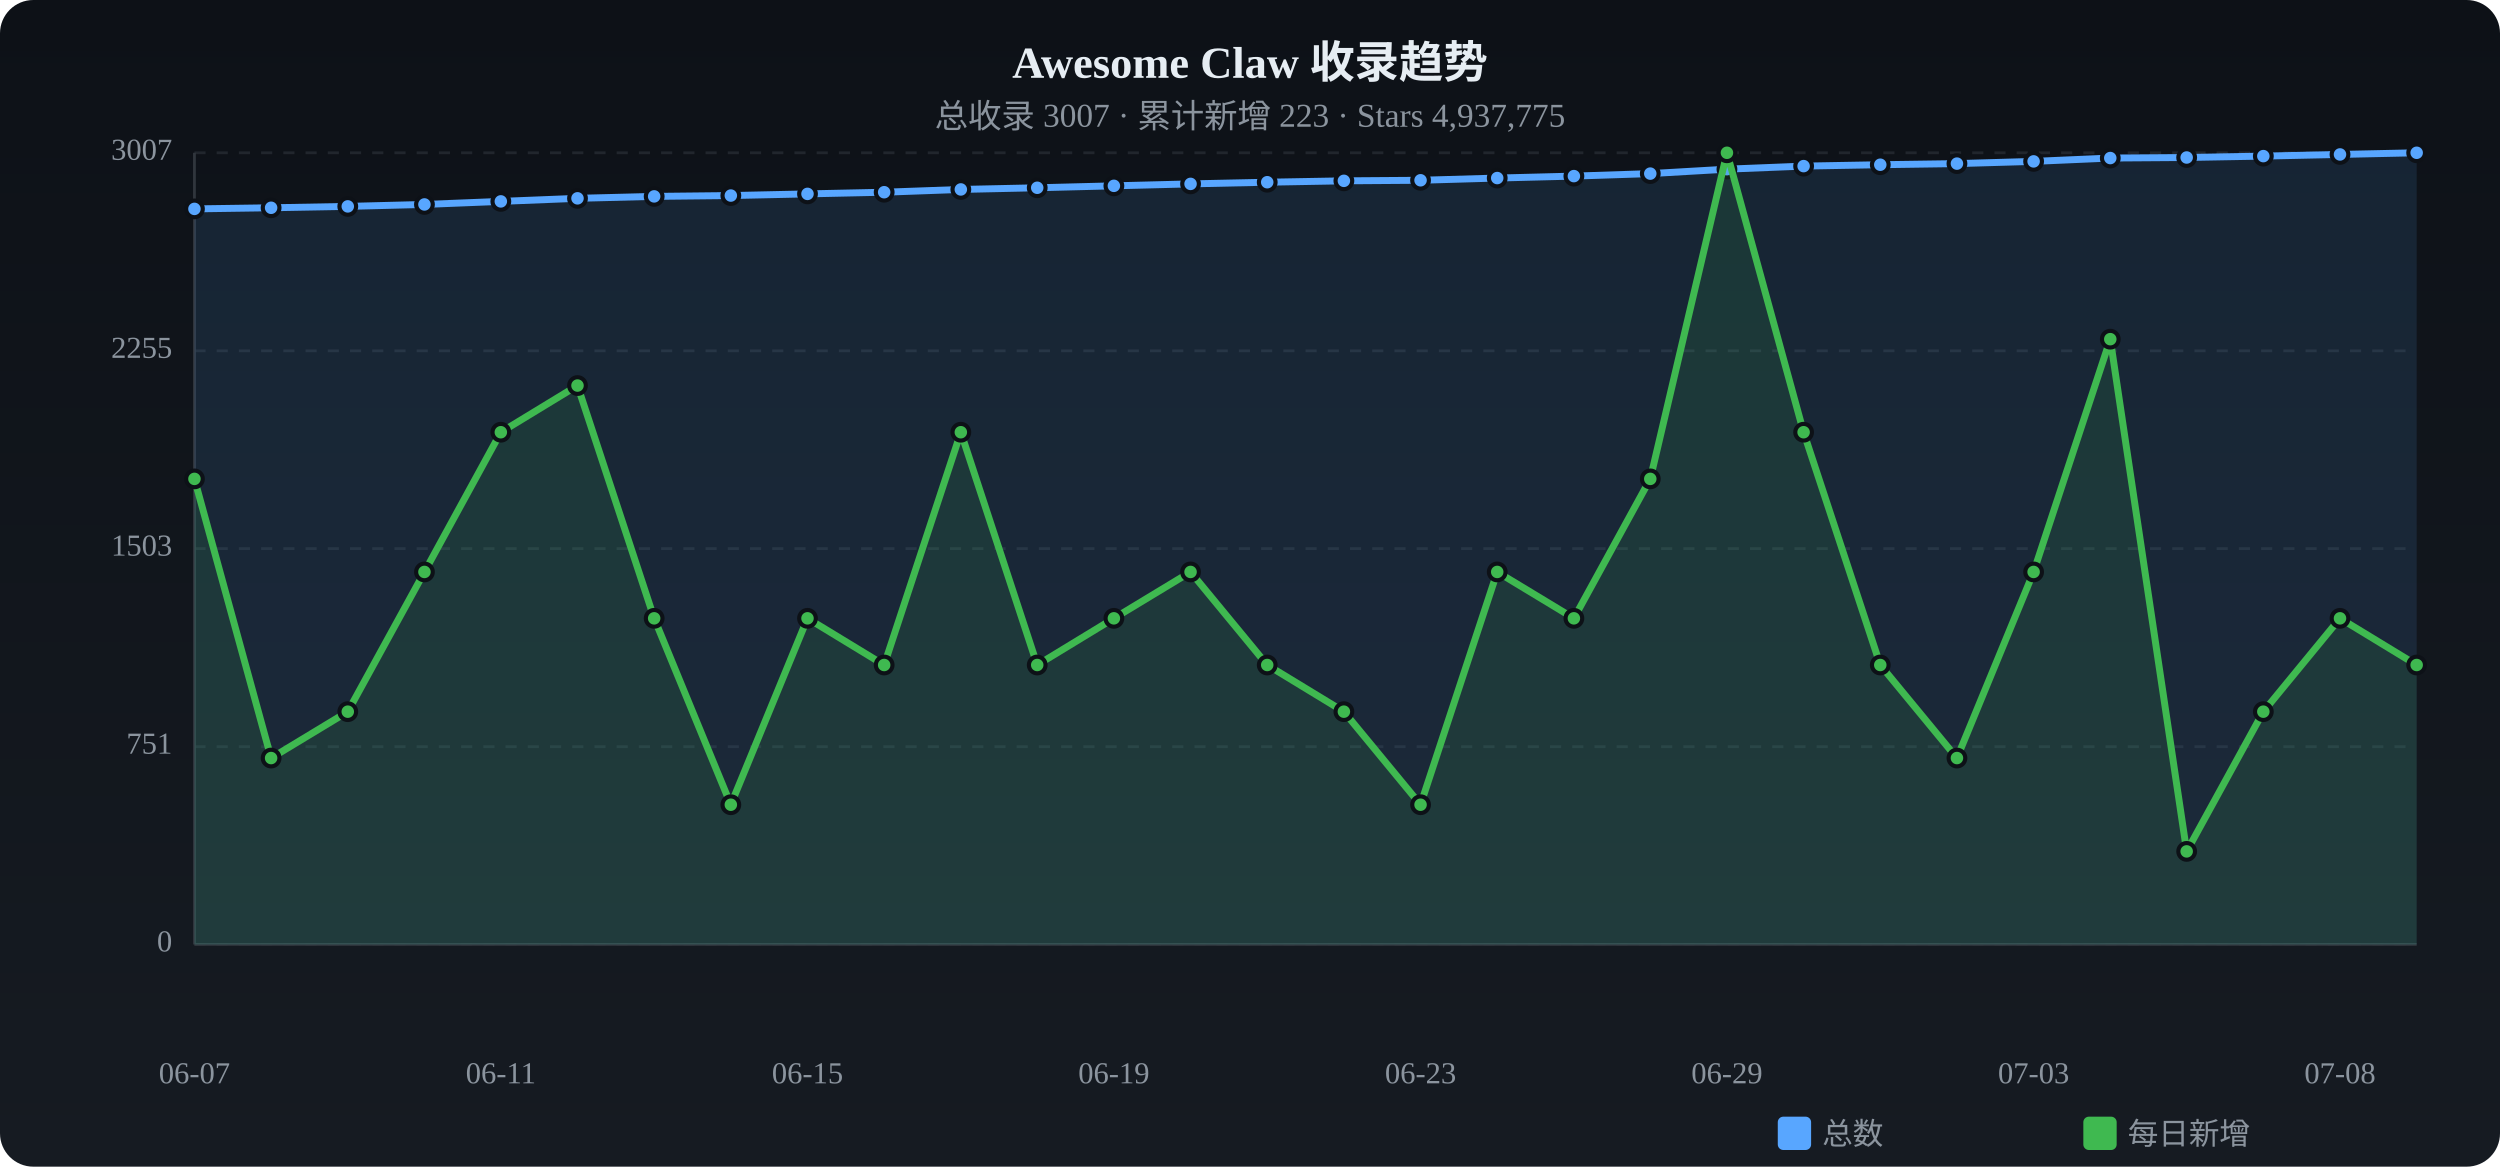
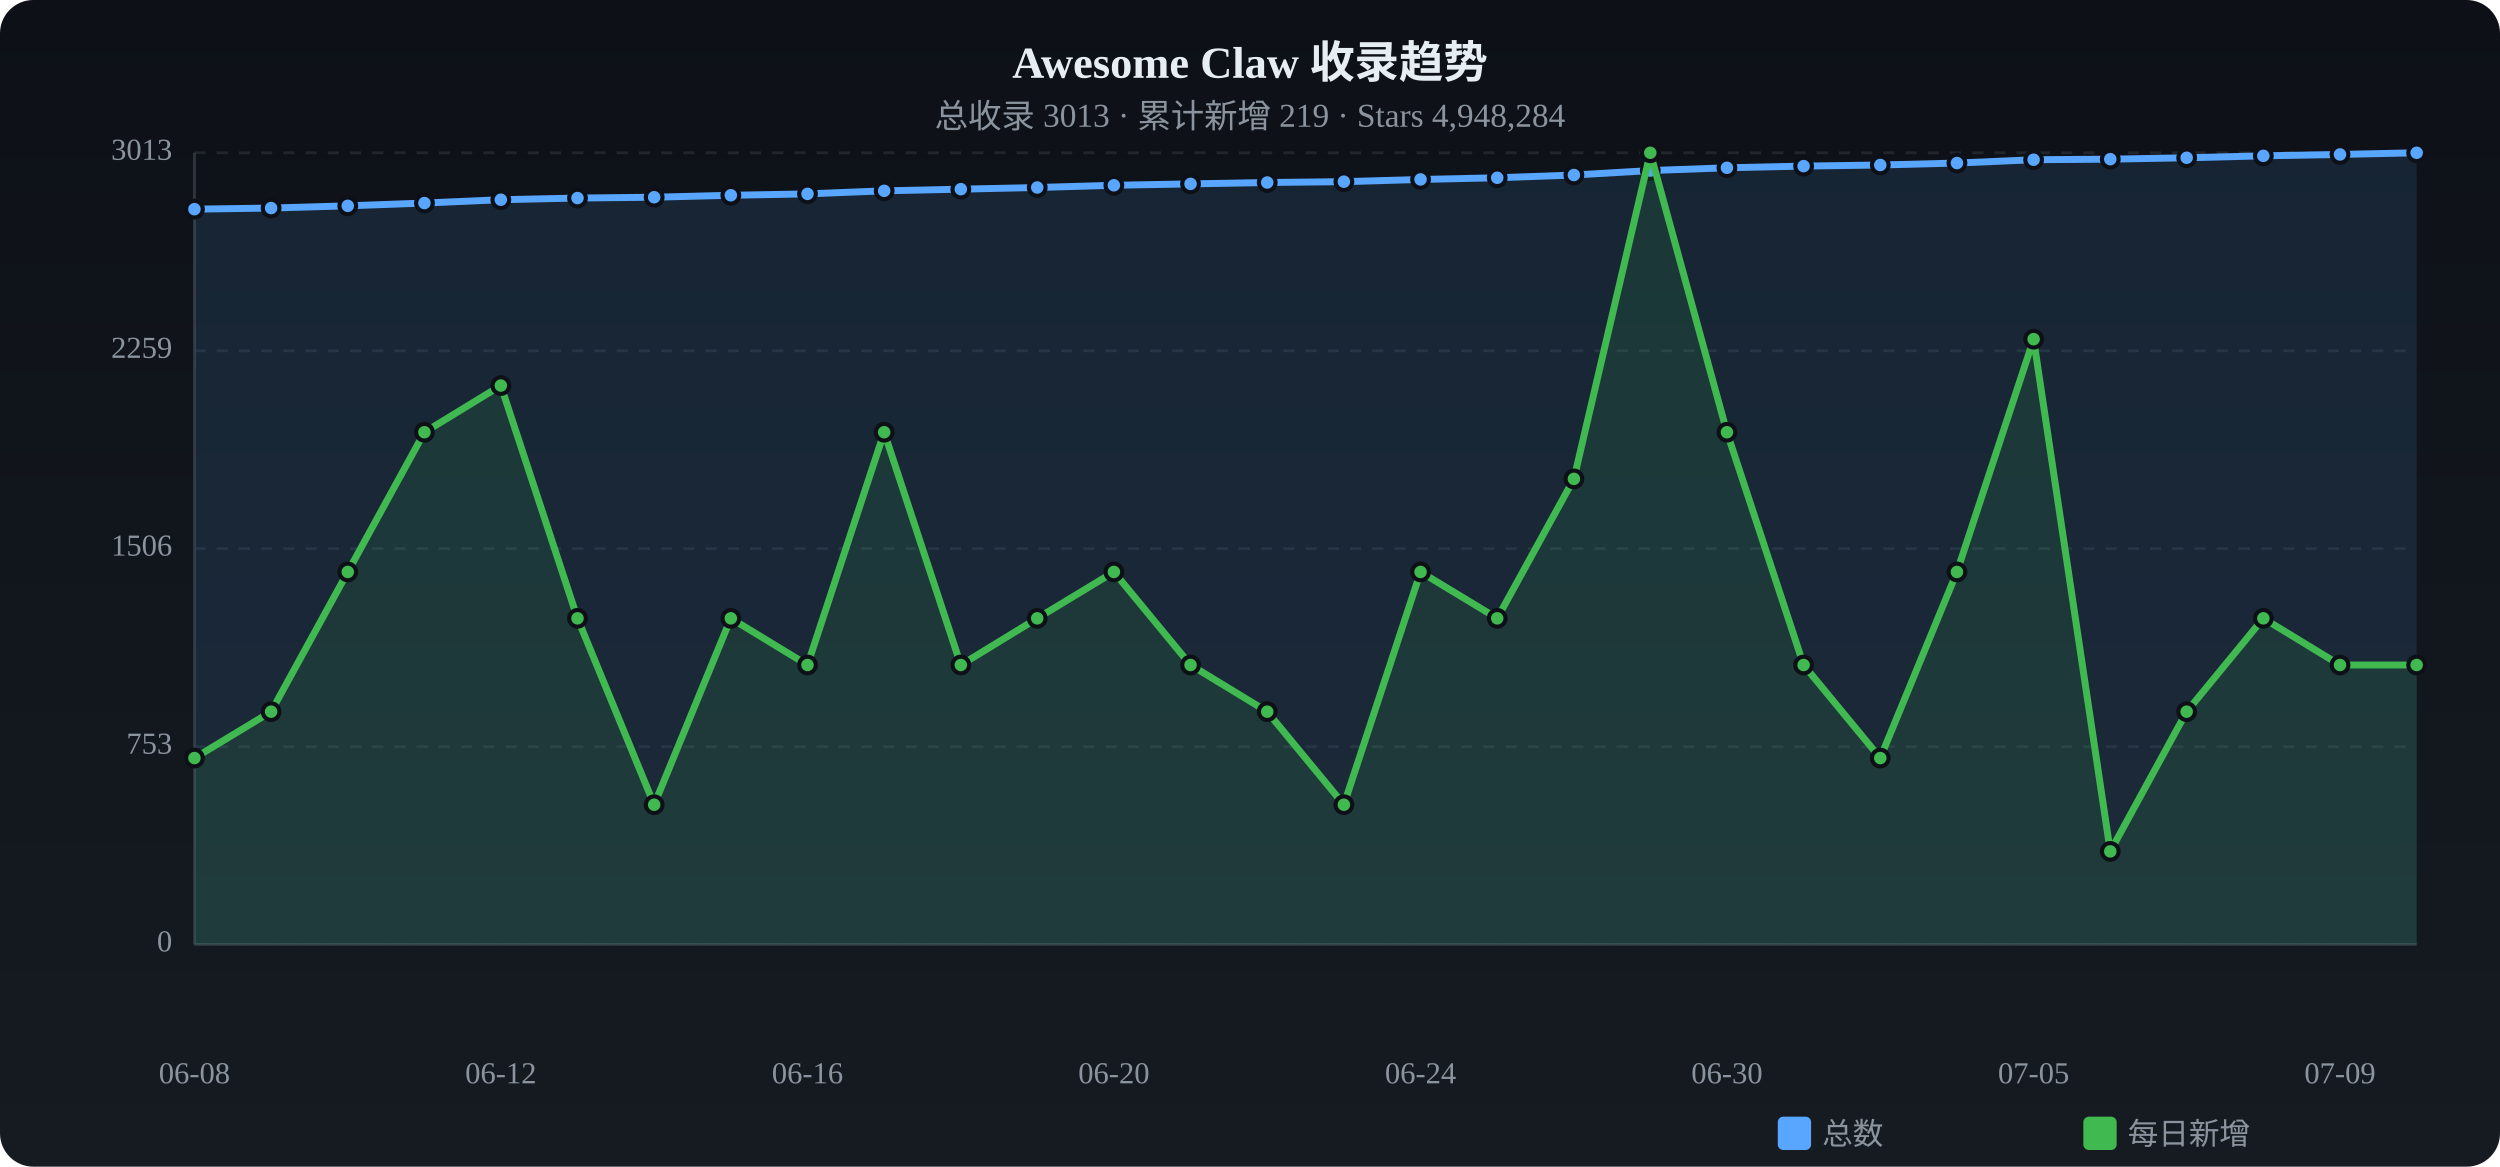
<svg xmlns="http://www.w3.org/2000/svg" viewBox="0 0 900 420" width="900" height="420">
  <defs>
    <linearGradient id="tbg" x1="0%" y1="0%" x2="0%" y2="100%">
      <stop offset="0%" stop-color="#0d1117" />
      <stop offset="100%" stop-color="#161b22" />
    </linearGradient>
  </defs>
  <rect width="900" height="420" rx="12" fill="url(#tbg)" />
  <text x="450.0" y="28" text-anchor="middle" fill="#e6edf3" font-size="16" font-weight="bold">Awesome Claw 收录趋势</text>
-   <text x="450.0" y="46" text-anchor="middle" fill="#8b949e" font-size="12">总收录 3007 · 累计新增 223 · Stars 4,937,775</text>
+   <text x="450.0" y="46" text-anchor="middle" fill="#8b949e" font-size="12">总收录 3013 · 累计新增 219 · Stars 4,948,284</text>
  <text x="62" y="340.0" text-anchor="end" fill="#8b949e" font-size="11" dominant-baseline="middle">0</text>
  <line x1="70" y1="340.0" x2="870" y2="340.0" stroke="#21262d" stroke-dasharray="4 4" />
-   <text x="62" y="268.8" text-anchor="end" fill="#8b949e" font-size="11" dominant-baseline="middle">751</text>
+   <text x="62" y="268.8" text-anchor="end" fill="#8b949e" font-size="11" dominant-baseline="middle">753</text>
  <line x1="70" y1="268.8" x2="870" y2="268.8" stroke="#21262d" stroke-dasharray="4 4" />
-   <text x="62" y="197.5" text-anchor="end" fill="#8b949e" font-size="11" dominant-baseline="middle">1503</text>
+   <text x="62" y="197.5" text-anchor="end" fill="#8b949e" font-size="11" dominant-baseline="middle">1506</text>
  <line x1="70" y1="197.5" x2="870" y2="197.5" stroke="#21262d" stroke-dasharray="4 4" />
-   <text x="62" y="126.3" text-anchor="end" fill="#8b949e" font-size="11" dominant-baseline="middle">2255</text>
+   <text x="62" y="126.3" text-anchor="end" fill="#8b949e" font-size="11" dominant-baseline="middle">2259</text>
  <line x1="70" y1="126.3" x2="870" y2="126.3" stroke="#21262d" stroke-dasharray="4 4" />
-   <text x="62" y="55.0" text-anchor="end" fill="#8b949e" font-size="11" dominant-baseline="middle">3007</text>
+   <text x="62" y="55.0" text-anchor="end" fill="#8b949e" font-size="11" dominant-baseline="middle">3013</text>
  <line x1="70" y1="55.0" x2="870" y2="55.0" stroke="#21262d" stroke-dasharray="4 4" />
  <line x1="70" y1="55" x2="70" y2="340" stroke="#30363d" />
  <line x1="70" y1="340" x2="870" y2="340" stroke="#30363d" />
-   <path d="M70.0,75.2 L97.6,74.8 L125.2,74.3 L152.8,73.6 L180.3,72.5 L207.9,71.4 L235.5,70.7 L263.1,70.4 L290.7,69.8 L318.3,69.2 L345.9,68.2 L373.4,67.6 L401.0,66.9 L428.6,66.2 L456.2,65.6 L483.8,65.1 L511.4,64.9 L539.0,64.1 L566.6,63.4 L594.1,62.5 L621.7,60.9 L649.3,59.8 L676.9,59.3 L704.5,58.9 L732.1,58.1 L759.7,56.9 L787.2,56.7 L814.8,56.2 L842.4,55.6 L870.0,55.0 L870.0,340 L70.0,340 Z" fill="#58a6ff" opacity="0.12" />
-   <polyline points="70.0,75.2 97.6,74.8 125.2,74.3 152.8,73.6 180.3,72.5 207.9,71.4 235.5,70.7 263.1,70.4 290.7,69.8 318.3,69.2 345.9,68.2 373.4,67.6 401.0,66.9 428.6,66.2 456.2,65.6 483.8,65.1 511.4,64.9 539.0,64.1 566.6,63.4 594.1,62.5 621.7,60.9 649.3,59.8 676.9,59.3 704.5,58.9 732.1,58.1 759.7,56.9 787.2,56.7 814.8,56.2 842.4,55.6 870.0,55.0" fill="none" stroke="#58a6ff" stroke-width="2.5" stroke-linecap="round" stroke-linejoin="round" />
-   <circle cx="70.0" cy="75.2" r="3" fill="#58a6ff" stroke="#0d1117" stroke-width="1.5" />
-   <circle cx="97.6" cy="74.8" r="3" fill="#58a6ff" stroke="#0d1117" stroke-width="1.5" />
-   <circle cx="125.2" cy="74.3" r="3" fill="#58a6ff" stroke="#0d1117" stroke-width="1.5" />
-   <circle cx="152.8" cy="73.6" r="3" fill="#58a6ff" stroke="#0d1117" stroke-width="1.5" />
-   <circle cx="180.3" cy="72.5" r="3" fill="#58a6ff" stroke="#0d1117" stroke-width="1.5" />
-   <circle cx="207.9" cy="71.4" r="3" fill="#58a6ff" stroke="#0d1117" stroke-width="1.5" />
-   <circle cx="235.5" cy="70.7" r="3" fill="#58a6ff" stroke="#0d1117" stroke-width="1.5" />
-   <circle cx="263.1" cy="70.4" r="3" fill="#58a6ff" stroke="#0d1117" stroke-width="1.5" />
+   <path d="M70.0,75.3 L97.6,74.9 L125.2,74.1 L152.8,73.1 L180.3,71.9 L207.9,71.3 L235.5,71.0 L263.1,70.3 L290.7,69.8 L318.3,68.7 L345.9,68.1 L373.4,67.5 L401.0,66.7 L428.6,66.2 L456.2,65.7 L483.8,65.4 L511.4,64.6 L539.0,64.0 L566.6,63.0 L594.1,61.4 L621.7,60.4 L649.3,59.8 L676.9,59.4 L704.5,58.7 L732.1,57.5 L759.7,57.3 L787.2,56.8 L814.8,56.1 L842.4,55.6 L870.0,55.0 L870.0,340 L70.0,340 Z" fill="#58a6ff" opacity="0.12" />
+   <polyline points="70.0,75.3 97.6,74.9 125.2,74.1 152.8,73.1 180.3,71.9 207.9,71.3 235.5,71.0 263.1,70.3 290.7,69.8 318.3,68.7 345.9,68.1 373.4,67.5 401.0,66.7 428.6,66.2 456.2,65.7 483.8,65.4 511.4,64.6 539.0,64.0 566.6,63.0 594.1,61.4 621.7,60.4 649.3,59.8 676.9,59.4 704.5,58.7 732.1,57.5 759.7,57.3 787.2,56.8 814.8,56.1 842.4,55.6 870.0,55.0" fill="none" stroke="#58a6ff" stroke-width="2.5" stroke-linecap="round" stroke-linejoin="round" />
+   <circle cx="70.0" cy="75.3" r="3" fill="#58a6ff" stroke="#0d1117" stroke-width="1.5" />
+   <circle cx="97.6" cy="74.9" r="3" fill="#58a6ff" stroke="#0d1117" stroke-width="1.5" />
+   <circle cx="125.2" cy="74.1" r="3" fill="#58a6ff" stroke="#0d1117" stroke-width="1.5" />
+   <circle cx="152.8" cy="73.1" r="3" fill="#58a6ff" stroke="#0d1117" stroke-width="1.5" />
+   <circle cx="180.3" cy="71.9" r="3" fill="#58a6ff" stroke="#0d1117" stroke-width="1.5" />
+   <circle cx="207.9" cy="71.3" r="3" fill="#58a6ff" stroke="#0d1117" stroke-width="1.5" />
+   <circle cx="235.5" cy="71.0" r="3" fill="#58a6ff" stroke="#0d1117" stroke-width="1.5" />
+   <circle cx="263.1" cy="70.3" r="3" fill="#58a6ff" stroke="#0d1117" stroke-width="1.5" />
  <circle cx="290.7" cy="69.8" r="3" fill="#58a6ff" stroke="#0d1117" stroke-width="1.5" />
-   <circle cx="318.3" cy="69.2" r="3" fill="#58a6ff" stroke="#0d1117" stroke-width="1.5" />
-   <circle cx="345.9" cy="68.2" r="3" fill="#58a6ff" stroke="#0d1117" stroke-width="1.5" />
-   <circle cx="373.4" cy="67.6" r="3" fill="#58a6ff" stroke="#0d1117" stroke-width="1.5" />
-   <circle cx="401.0" cy="66.9" r="3" fill="#58a6ff" stroke="#0d1117" stroke-width="1.5" />
+   <circle cx="318.3" cy="68.7" r="3" fill="#58a6ff" stroke="#0d1117" stroke-width="1.5" />
+   <circle cx="345.9" cy="68.1" r="3" fill="#58a6ff" stroke="#0d1117" stroke-width="1.5" />
+   <circle cx="373.4" cy="67.5" r="3" fill="#58a6ff" stroke="#0d1117" stroke-width="1.5" />
+   <circle cx="401.0" cy="66.7" r="3" fill="#58a6ff" stroke="#0d1117" stroke-width="1.5" />
  <circle cx="428.6" cy="66.2" r="3" fill="#58a6ff" stroke="#0d1117" stroke-width="1.5" />
-   <circle cx="456.2" cy="65.6" r="3" fill="#58a6ff" stroke="#0d1117" stroke-width="1.5" />
-   <circle cx="483.8" cy="65.1" r="3" fill="#58a6ff" stroke="#0d1117" stroke-width="1.5" />
-   <circle cx="511.4" cy="64.9" r="3" fill="#58a6ff" stroke="#0d1117" stroke-width="1.5" />
-   <circle cx="539.0" cy="64.1" r="3" fill="#58a6ff" stroke="#0d1117" stroke-width="1.5" />
-   <circle cx="566.6" cy="63.4" r="3" fill="#58a6ff" stroke="#0d1117" stroke-width="1.5" />
-   <circle cx="594.1" cy="62.5" r="3" fill="#58a6ff" stroke="#0d1117" stroke-width="1.5" />
-   <circle cx="621.7" cy="60.9" r="3" fill="#58a6ff" stroke="#0d1117" stroke-width="1.5" />
+   <circle cx="456.2" cy="65.7" r="3" fill="#58a6ff" stroke="#0d1117" stroke-width="1.5" />
+   <circle cx="483.8" cy="65.4" r="3" fill="#58a6ff" stroke="#0d1117" stroke-width="1.5" />
+   <circle cx="511.4" cy="64.6" r="3" fill="#58a6ff" stroke="#0d1117" stroke-width="1.5" />
+   <circle cx="539.0" cy="64.0" r="3" fill="#58a6ff" stroke="#0d1117" stroke-width="1.5" />
+   <circle cx="566.6" cy="63.0" r="3" fill="#58a6ff" stroke="#0d1117" stroke-width="1.5" />
+   <circle cx="594.1" cy="61.4" r="3" fill="#58a6ff" stroke="#0d1117" stroke-width="1.5" />
+   <circle cx="621.7" cy="60.4" r="3" fill="#58a6ff" stroke="#0d1117" stroke-width="1.5" />
  <circle cx="649.3" cy="59.8" r="3" fill="#58a6ff" stroke="#0d1117" stroke-width="1.5" />
-   <circle cx="676.9" cy="59.3" r="3" fill="#58a6ff" stroke="#0d1117" stroke-width="1.5" />
-   <circle cx="704.5" cy="58.9" r="3" fill="#58a6ff" stroke="#0d1117" stroke-width="1.5" />
-   <circle cx="732.1" cy="58.1" r="3" fill="#58a6ff" stroke="#0d1117" stroke-width="1.5" />
-   <circle cx="759.7" cy="56.9" r="3" fill="#58a6ff" stroke="#0d1117" stroke-width="1.5" />
-   <circle cx="787.2" cy="56.7" r="3" fill="#58a6ff" stroke="#0d1117" stroke-width="1.5" />
-   <circle cx="814.8" cy="56.2" r="3" fill="#58a6ff" stroke="#0d1117" stroke-width="1.5" />
+   <circle cx="676.9" cy="59.4" r="3" fill="#58a6ff" stroke="#0d1117" stroke-width="1.5" />
+   <circle cx="704.5" cy="58.7" r="3" fill="#58a6ff" stroke="#0d1117" stroke-width="1.5" />
+   <circle cx="732.1" cy="57.5" r="3" fill="#58a6ff" stroke="#0d1117" stroke-width="1.5" />
+   <circle cx="759.7" cy="57.3" r="3" fill="#58a6ff" stroke="#0d1117" stroke-width="1.5" />
+   <circle cx="787.2" cy="56.8" r="3" fill="#58a6ff" stroke="#0d1117" stroke-width="1.5" />
+   <circle cx="814.8" cy="56.1" r="3" fill="#58a6ff" stroke="#0d1117" stroke-width="1.5" />
  <circle cx="842.4" cy="55.6" r="3" fill="#58a6ff" stroke="#0d1117" stroke-width="1.5" />
  <circle cx="870.0" cy="55.0" r="3" fill="#58a6ff" stroke="#0d1117" stroke-width="1.5" />
-   <path d="M70.0,172.4 L97.6,272.9 L125.2,256.2 L152.8,205.9 L180.3,155.6 L207.9,138.8 L235.5,222.6 L263.1,289.7 L290.7,222.6 L318.3,239.4 L345.9,155.6 L373.4,239.4 L401.0,222.6 L428.6,205.9 L456.2,239.4 L483.8,256.2 L511.4,289.7 L539.0,205.9 L566.6,222.6 L594.1,172.4 L621.7,55.0 L649.3,155.6 L676.9,239.4 L704.5,272.9 L732.1,205.9 L759.7,122.1 L787.2,306.5 L814.8,256.2 L842.4,222.6 L870.0,239.4 L870.0,340 L70.0,340 Z" fill="#3fb950" opacity="0.12" />
-   <polyline points="70.0,172.4 97.6,272.9 125.2,256.2 152.8,205.9 180.3,155.6 207.9,138.8 235.5,222.6 263.1,289.7 290.7,222.6 318.3,239.4 345.9,155.6 373.4,239.4 401.0,222.6 428.6,205.9 456.2,239.4 483.8,256.2 511.4,289.7 539.0,205.9 566.6,222.6 594.1,172.4 621.7,55.0 649.3,155.6 676.9,239.4 704.5,272.9 732.1,205.9 759.7,122.1 787.2,306.5 814.8,256.2 842.4,222.6 870.0,239.4" fill="none" stroke="#3fb950" stroke-width="2.5" stroke-linecap="round" stroke-linejoin="round" />
-   <circle cx="70.0" cy="172.4" r="3" fill="#3fb950" stroke="#0d1117" stroke-width="1.5" />
-   <circle cx="97.6" cy="272.9" r="3" fill="#3fb950" stroke="#0d1117" stroke-width="1.5" />
-   <circle cx="125.2" cy="256.2" r="3" fill="#3fb950" stroke="#0d1117" stroke-width="1.5" />
-   <circle cx="152.8" cy="205.9" r="3" fill="#3fb950" stroke="#0d1117" stroke-width="1.5" />
-   <circle cx="180.3" cy="155.6" r="3" fill="#3fb950" stroke="#0d1117" stroke-width="1.5" />
-   <circle cx="207.9" cy="138.8" r="3" fill="#3fb950" stroke="#0d1117" stroke-width="1.5" />
-   <circle cx="235.5" cy="222.6" r="3" fill="#3fb950" stroke="#0d1117" stroke-width="1.5" />
-   <circle cx="263.1" cy="289.7" r="3" fill="#3fb950" stroke="#0d1117" stroke-width="1.5" />
-   <circle cx="290.7" cy="222.6" r="3" fill="#3fb950" stroke="#0d1117" stroke-width="1.5" />
-   <circle cx="318.3" cy="239.4" r="3" fill="#3fb950" stroke="#0d1117" stroke-width="1.5" />
-   <circle cx="345.9" cy="155.6" r="3" fill="#3fb950" stroke="#0d1117" stroke-width="1.5" />
-   <circle cx="373.4" cy="239.4" r="3" fill="#3fb950" stroke="#0d1117" stroke-width="1.5" />
-   <circle cx="401.0" cy="222.6" r="3" fill="#3fb950" stroke="#0d1117" stroke-width="1.5" />
-   <circle cx="428.6" cy="205.9" r="3" fill="#3fb950" stroke="#0d1117" stroke-width="1.5" />
-   <circle cx="456.2" cy="239.4" r="3" fill="#3fb950" stroke="#0d1117" stroke-width="1.5" />
-   <circle cx="483.8" cy="256.2" r="3" fill="#3fb950" stroke="#0d1117" stroke-width="1.5" />
-   <circle cx="511.4" cy="289.7" r="3" fill="#3fb950" stroke="#0d1117" stroke-width="1.5" />
-   <circle cx="539.0" cy="205.9" r="3" fill="#3fb950" stroke="#0d1117" stroke-width="1.5" />
-   <circle cx="566.6" cy="222.6" r="3" fill="#3fb950" stroke="#0d1117" stroke-width="1.5" />
-   <circle cx="594.1" cy="172.4" r="3" fill="#3fb950" stroke="#0d1117" stroke-width="1.5" />
-   <circle cx="621.7" cy="55.0" r="3" fill="#3fb950" stroke="#0d1117" stroke-width="1.5" />
-   <circle cx="649.3" cy="155.6" r="3" fill="#3fb950" stroke="#0d1117" stroke-width="1.5" />
-   <circle cx="676.9" cy="239.4" r="3" fill="#3fb950" stroke="#0d1117" stroke-width="1.5" />
-   <circle cx="704.5" cy="272.9" r="3" fill="#3fb950" stroke="#0d1117" stroke-width="1.5" />
-   <circle cx="732.1" cy="205.9" r="3" fill="#3fb950" stroke="#0d1117" stroke-width="1.5" />
-   <circle cx="759.7" cy="122.1" r="3" fill="#3fb950" stroke="#0d1117" stroke-width="1.5" />
-   <circle cx="787.2" cy="306.5" r="3" fill="#3fb950" stroke="#0d1117" stroke-width="1.5" />
-   <circle cx="814.8" cy="256.2" r="3" fill="#3fb950" stroke="#0d1117" stroke-width="1.5" />
-   <circle cx="842.4" cy="222.6" r="3" fill="#3fb950" stroke="#0d1117" stroke-width="1.5" />
+   <path d="M70.0,272.9 L97.6,256.2 L125.2,205.9 L152.8,155.6 L180.3,138.8 L207.9,222.6 L235.5,289.7 L263.1,222.6 L290.7,239.4 L318.3,155.6 L345.9,239.4 L373.4,222.6 L401.0,205.9 L428.6,239.4 L456.2,256.2 L483.8,289.7 L511.4,205.9 L539.0,222.6 L566.6,172.4 L594.1,55.0 L621.7,155.6 L649.3,239.4 L676.9,272.9 L704.5,205.9 L732.1,122.1 L759.7,306.5 L787.2,256.2 L814.8,222.6 L842.4,239.4 L870.0,239.4 L870.0,340 L70.0,340 Z" fill="#3fb950" opacity="0.12" />
+   <polyline points="70.0,272.9 97.6,256.2 125.2,205.9 152.8,155.6 180.3,138.8 207.9,222.6 235.5,289.7 263.1,222.6 290.7,239.4 318.3,155.6 345.9,239.4 373.4,222.6 401.0,205.9 428.6,239.4 456.2,256.2 483.8,289.7 511.4,205.9 539.0,222.6 566.6,172.4 594.1,55.0 621.7,155.6 649.3,239.4 676.9,272.9 704.5,205.9 732.1,122.1 759.7,306.5 787.2,256.2 814.8,222.6 842.4,239.4 870.0,239.4" fill="none" stroke="#3fb950" stroke-width="2.5" stroke-linecap="round" stroke-linejoin="round" />
+   <circle cx="70.0" cy="272.9" r="3" fill="#3fb950" stroke="#0d1117" stroke-width="1.5" />
+   <circle cx="97.6" cy="256.2" r="3" fill="#3fb950" stroke="#0d1117" stroke-width="1.5" />
+   <circle cx="125.2" cy="205.9" r="3" fill="#3fb950" stroke="#0d1117" stroke-width="1.5" />
+   <circle cx="152.8" cy="155.6" r="3" fill="#3fb950" stroke="#0d1117" stroke-width="1.5" />
+   <circle cx="180.3" cy="138.8" r="3" fill="#3fb950" stroke="#0d1117" stroke-width="1.5" />
+   <circle cx="207.9" cy="222.6" r="3" fill="#3fb950" stroke="#0d1117" stroke-width="1.5" />
+   <circle cx="235.5" cy="289.7" r="3" fill="#3fb950" stroke="#0d1117" stroke-width="1.5" />
+   <circle cx="263.1" cy="222.6" r="3" fill="#3fb950" stroke="#0d1117" stroke-width="1.5" />
+   <circle cx="290.7" cy="239.4" r="3" fill="#3fb950" stroke="#0d1117" stroke-width="1.5" />
+   <circle cx="318.3" cy="155.6" r="3" fill="#3fb950" stroke="#0d1117" stroke-width="1.5" />
+   <circle cx="345.9" cy="239.4" r="3" fill="#3fb950" stroke="#0d1117" stroke-width="1.5" />
+   <circle cx="373.4" cy="222.6" r="3" fill="#3fb950" stroke="#0d1117" stroke-width="1.5" />
+   <circle cx="401.0" cy="205.9" r="3" fill="#3fb950" stroke="#0d1117" stroke-width="1.5" />
+   <circle cx="428.6" cy="239.4" r="3" fill="#3fb950" stroke="#0d1117" stroke-width="1.5" />
+   <circle cx="456.2" cy="256.2" r="3" fill="#3fb950" stroke="#0d1117" stroke-width="1.5" />
+   <circle cx="483.8" cy="289.7" r="3" fill="#3fb950" stroke="#0d1117" stroke-width="1.5" />
+   <circle cx="511.4" cy="205.9" r="3" fill="#3fb950" stroke="#0d1117" stroke-width="1.5" />
+   <circle cx="539.0" cy="222.6" r="3" fill="#3fb950" stroke="#0d1117" stroke-width="1.5" />
+   <circle cx="566.6" cy="172.4" r="3" fill="#3fb950" stroke="#0d1117" stroke-width="1.5" />
+   <circle cx="594.1" cy="55.0" r="3" fill="#3fb950" stroke="#0d1117" stroke-width="1.5" />
+   <circle cx="621.7" cy="155.6" r="3" fill="#3fb950" stroke="#0d1117" stroke-width="1.5" />
+   <circle cx="649.3" cy="239.4" r="3" fill="#3fb950" stroke="#0d1117" stroke-width="1.5" />
+   <circle cx="676.9" cy="272.9" r="3" fill="#3fb950" stroke="#0d1117" stroke-width="1.5" />
+   <circle cx="704.5" cy="205.9" r="3" fill="#3fb950" stroke="#0d1117" stroke-width="1.5" />
+   <circle cx="732.1" cy="122.1" r="3" fill="#3fb950" stroke="#0d1117" stroke-width="1.5" />
+   <circle cx="759.7" cy="306.5" r="3" fill="#3fb950" stroke="#0d1117" stroke-width="1.5" />
+   <circle cx="787.2" cy="256.2" r="3" fill="#3fb950" stroke="#0d1117" stroke-width="1.5" />
+   <circle cx="814.8" cy="222.6" r="3" fill="#3fb950" stroke="#0d1117" stroke-width="1.5" />
+   <circle cx="842.4" cy="239.4" r="3" fill="#3fb950" stroke="#0d1117" stroke-width="1.5" />
  <circle cx="870.0" cy="239.4" r="3" fill="#3fb950" stroke="#0d1117" stroke-width="1.5" />
-   <text x="70.0" y="390" text-anchor="middle" fill="#8b949e" font-size="11">06-07</text>
-   <text x="180.3" y="390" text-anchor="middle" fill="#8b949e" font-size="11">06-11</text>
-   <text x="290.7" y="390" text-anchor="middle" fill="#8b949e" font-size="11">06-15</text>
-   <text x="401.0" y="390" text-anchor="middle" fill="#8b949e" font-size="11">06-19</text>
-   <text x="511.4" y="390" text-anchor="middle" fill="#8b949e" font-size="11">06-23</text>
-   <text x="621.7" y="390" text-anchor="middle" fill="#8b949e" font-size="11">06-29</text>
-   <text x="732.1" y="390" text-anchor="middle" fill="#8b949e" font-size="11">07-03</text>
-   <text x="842.4" y="390" text-anchor="middle" fill="#8b949e" font-size="11">07-08</text>
+   <text x="70.0" y="390" text-anchor="middle" fill="#8b949e" font-size="11">06-08</text>
+   <text x="180.3" y="390" text-anchor="middle" fill="#8b949e" font-size="11">06-12</text>
+   <text x="290.7" y="390" text-anchor="middle" fill="#8b949e" font-size="11">06-16</text>
+   <text x="401.0" y="390" text-anchor="middle" fill="#8b949e" font-size="11">06-20</text>
+   <text x="511.4" y="390" text-anchor="middle" fill="#8b949e" font-size="11">06-24</text>
+   <text x="621.7" y="390" text-anchor="middle" fill="#8b949e" font-size="11">06-30</text>
+   <text x="732.1" y="390" text-anchor="middle" fill="#8b949e" font-size="11">07-05</text>
+   <text x="842.4" y="390" text-anchor="middle" fill="#8b949e" font-size="11">07-09</text>
  <rect x="640" y="402" width="12" height="12" rx="2" fill="#58a6ff" />
  <text x="656" y="412" fill="#8b949e" font-size="11">总数</text>
  <rect x="750" y="402" width="12" height="12" rx="2" fill="#3fb950" />
  <text x="766" y="412" fill="#8b949e" font-size="11">每日新增</text>
</svg>
